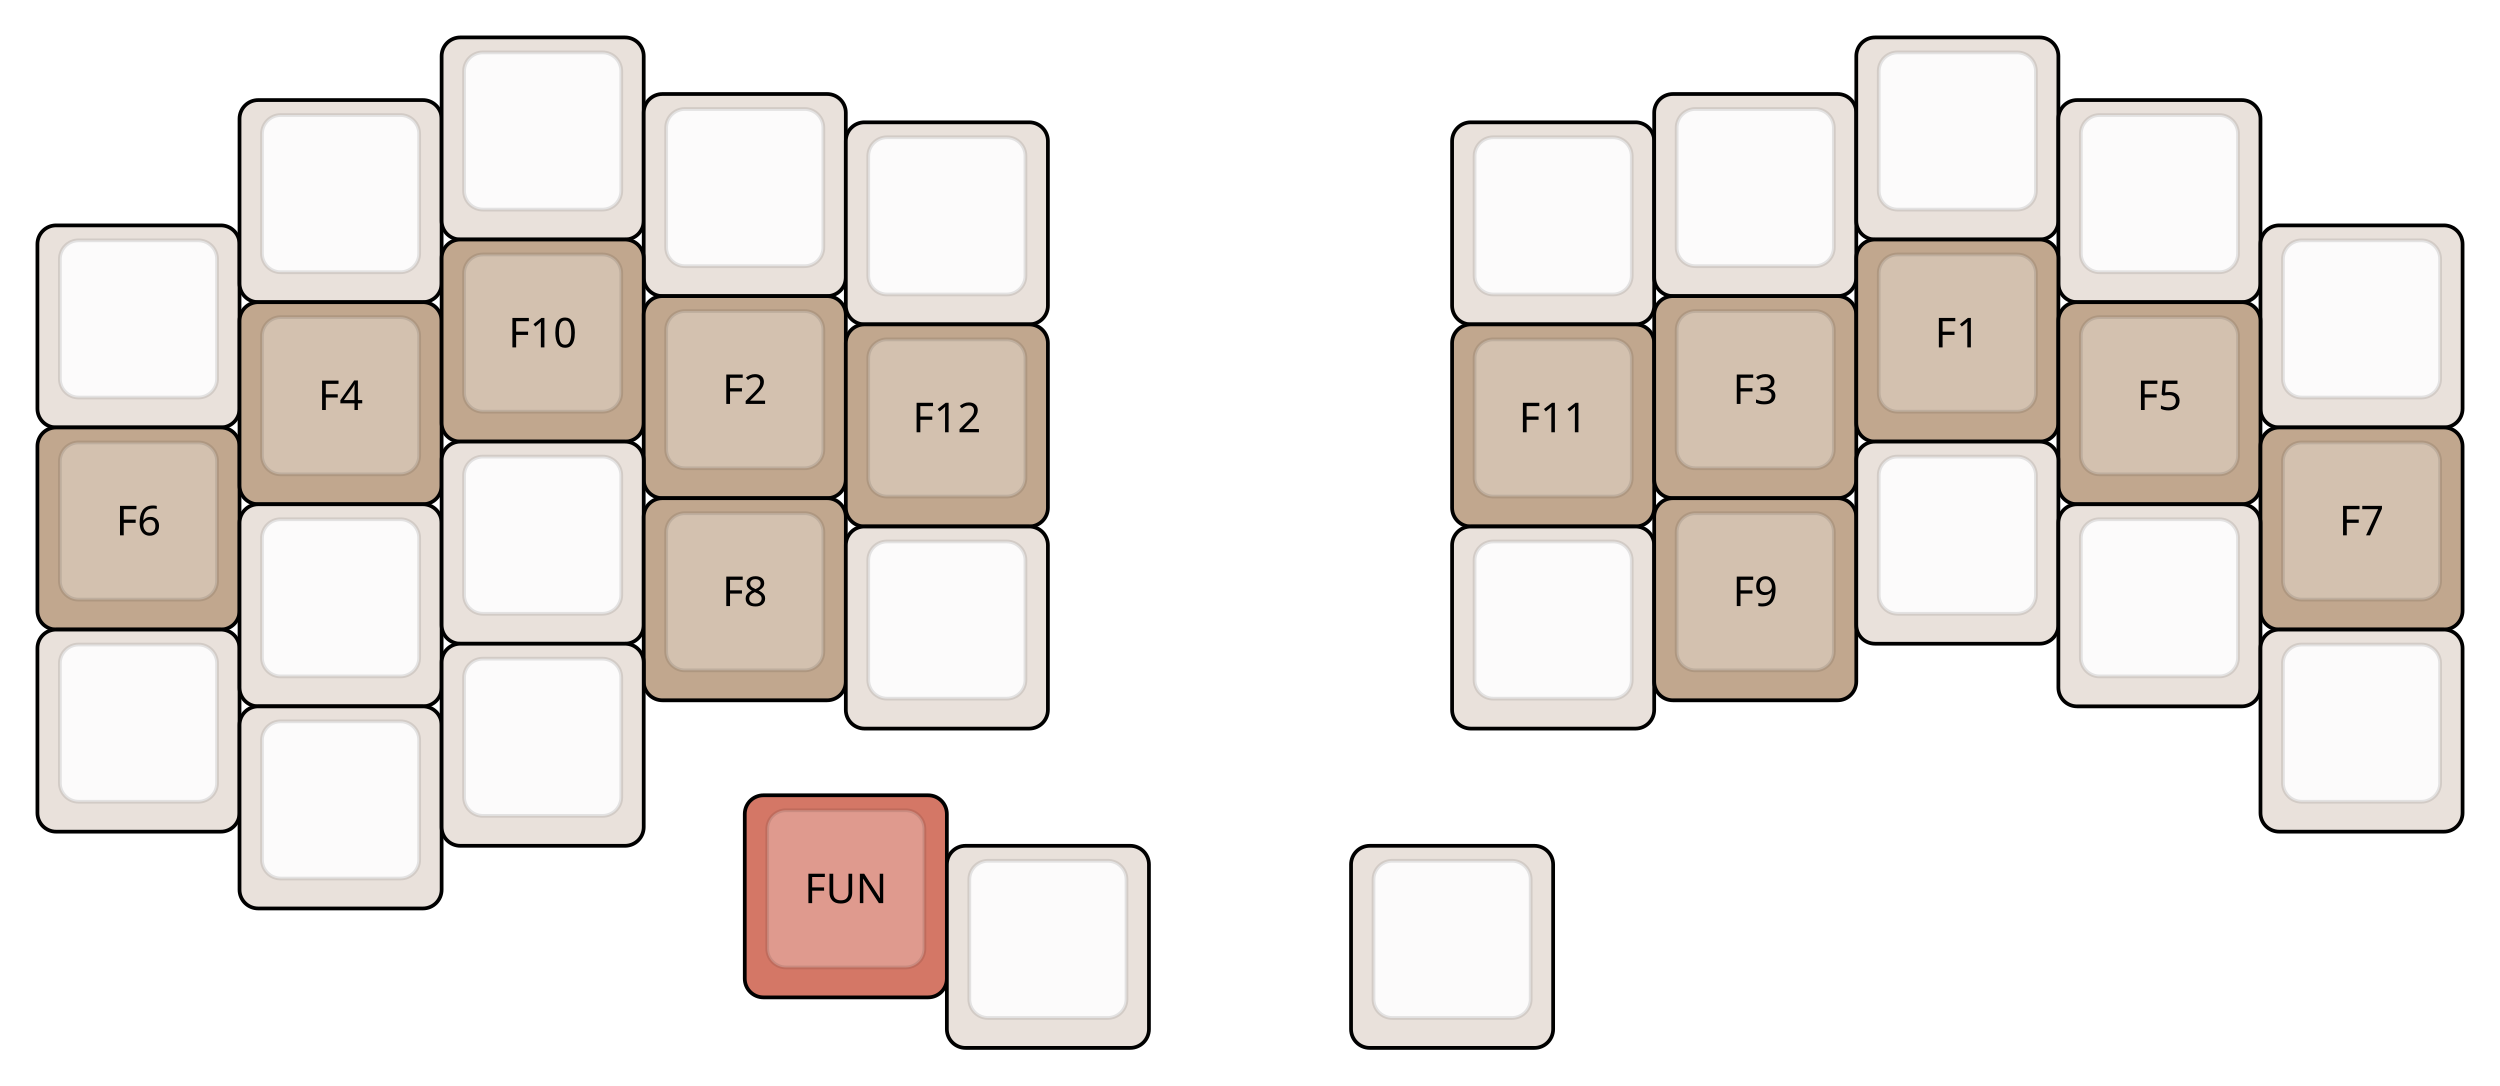
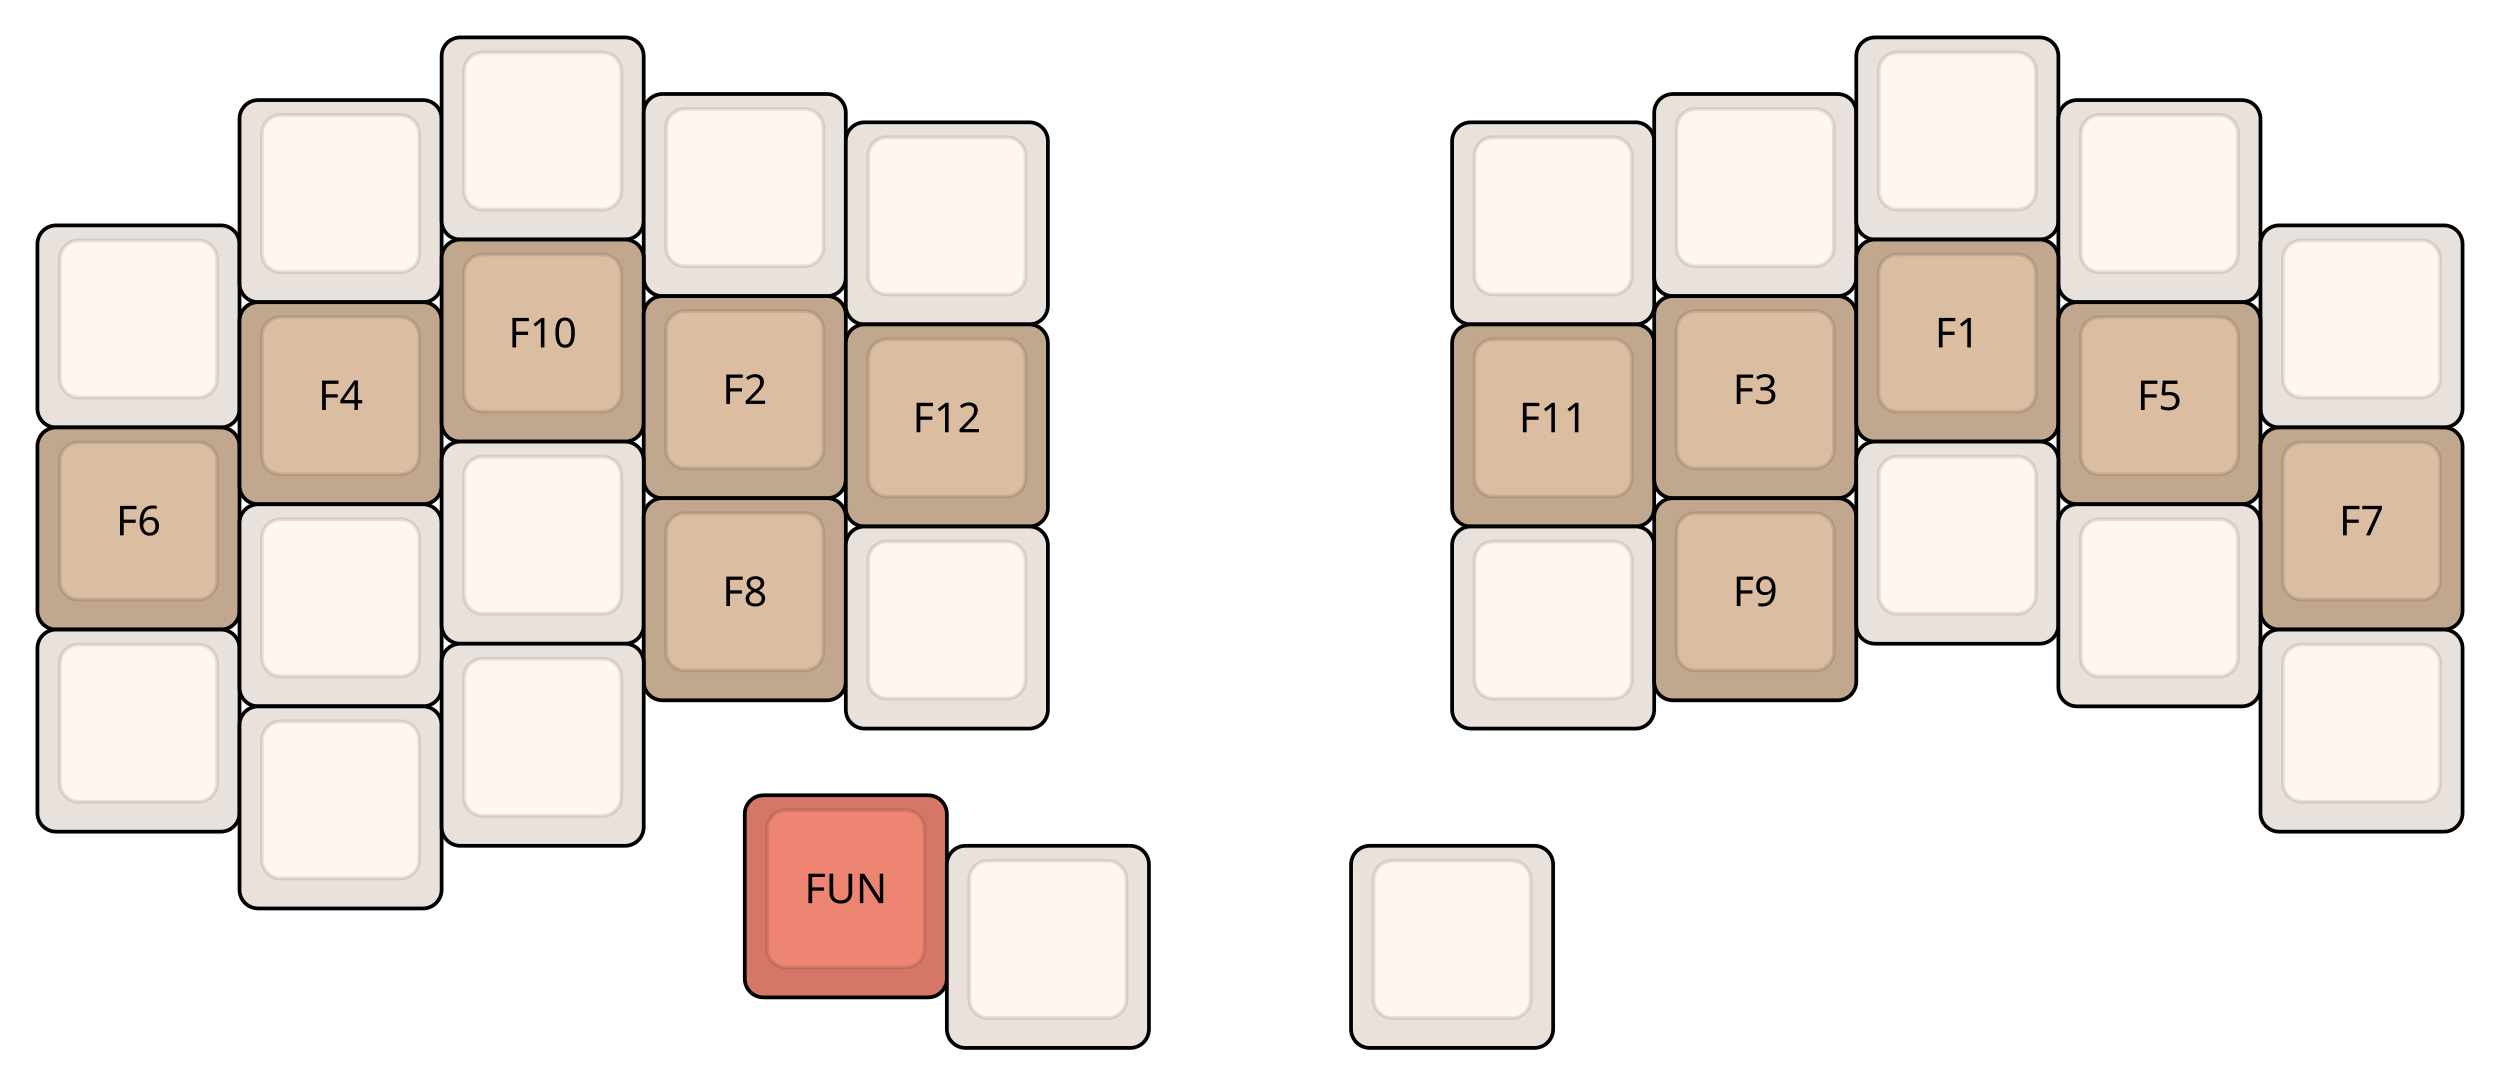
<svg xmlns="http://www.w3.org/2000/svg" width="668px" height="290x" viewBox="0 0 668 290">
  <style type="text/css">
    .keycap .border { stroke: black; stroke-width: 1; }
    .keycap .inner.border { stroke: rgba(0,0,0,.1); }
    .keycap { font-family: sans-serif; font-size: 11px}
    .keycap .sub { font-size: 9px}
  </style>
  <g class="keycap blank">
    <rect x="10" y="60.22" width="54" height="54" rx="5" fill="#e9e1db" class="outer border" />
-     <rect x="16" y="64.22" width="42" height="42" rx="5" fill="#fcfbfb" class="inner border" />
+     <rect x="16" y="64.22" width="42" height="42" rx="5" fill="#fff6f0" class="inner border" />
  </g>
  <g class="keycap blank">
    <rect x="64" y="26.74" width="54" height="54" rx="5" fill="#e9e1db" class="outer border" />
-     <rect x="70" y="30.74" width="42" height="42" rx="5" fill="#fcfbfb" class="inner border" />
+     <rect x="70" y="30.74" width="42" height="42" rx="5" fill="#fff6f0" class="inner border" />
  </g>
  <g class="keycap blank">
    <rect x="118" y="10" width="54" height="54" rx="5" fill="#e9e1db" class="outer border" />
-     <rect x="124" y="14" width="42" height="42" rx="5" fill="#fcfbfb" class="inner border" />
+     <rect x="124" y="14" width="42" height="42" rx="5" fill="#fff6f0" class="inner border" />
  </g>
  <g class="keycap blank">
    <rect x="172" y="25.12" width="54" height="54" rx="5" fill="#e9e1db" class="outer border" />
-     <rect x="178" y="29.12" width="42" height="42" rx="5" fill="#fcfbfb" class="inner border" />
+     <rect x="178" y="29.12" width="42" height="42" rx="5" fill="#fff6f0" class="inner border" />
  </g>
  <g class="keycap blank">
    <rect x="226" y="32.68" width="54" height="54" rx="5" fill="#e9e1db" class="outer border" />
-     <rect x="232" y="36.68" width="42" height="42" rx="5" fill="#fcfbfb" class="inner border" />
+     <rect x="232" y="36.68" width="42" height="42" rx="5" fill="#fff6f0" class="inner border" />
  </g>
  <g class="keycap blank">
    <rect x="388" y="32.68" width="54" height="54" rx="5" fill="#e9e1db" class="outer border" />
-     <rect x="394" y="36.68" width="42" height="42" rx="5" fill="#fcfbfb" class="inner border" />
+     <rect x="394" y="36.68" width="42" height="42" rx="5" fill="#fff6f0" class="inner border" />
  </g>
  <g class="keycap blank">
    <rect x="442" y="25.12" width="54" height="54" rx="5" fill="#e9e1db" class="outer border" />
-     <rect x="448" y="29.12" width="42" height="42" rx="5" fill="#fcfbfb" class="inner border" />
+     <rect x="448" y="29.12" width="42" height="42" rx="5" fill="#fff6f0" class="inner border" />
  </g>
  <g class="keycap blank">
    <rect x="496" y="10" width="54" height="54" rx="5" fill="#e9e1db" class="outer border" />
-     <rect x="502" y="14" width="42" height="42" rx="5" fill="#fcfbfb" class="inner border" />
+     <rect x="502" y="14" width="42" height="42" rx="5" fill="#fff6f0" class="inner border" />
  </g>
  <g class="keycap blank">
    <rect x="550" y="26.74" width="54" height="54" rx="5" fill="#e9e1db" class="outer border" />
-     <rect x="556" y="30.74" width="42" height="42" rx="5" fill="#fcfbfb" class="inner border" />
+     <rect x="556" y="30.74" width="42" height="42" rx="5" fill="#fff6f0" class="inner border" />
  </g>
  <g class="keycap blank">
    <rect x="604" y="60.22" width="54" height="54" rx="5" fill="#e9e1db" class="outer border" />
-     <rect x="610" y="64.22" width="42" height="42" rx="5" fill="#fcfbfb" class="inner border" />
+     <rect x="610" y="64.22" width="42" height="42" rx="5" fill="#fff6f0" class="inner border" />
  </g>
  <g class="keycap default">
    <rect x="10" y="114.22" width="54" height="54" rx="5" fill="#c1a78e" class="outer border" />
-     <rect x="16" y="118.22" width="42" height="42" rx="5" fill="#d3c1af" class="inner border" />
+     <rect x="16" y="118.22" width="42" height="42" rx="5" fill="#dbbda1" class="inner border" />
    <text x="37" y="139.22" text-anchor="middle" dominant-baseline="middle" class="main">
      <tspan x="37" dy="0">F6</tspan>
    </text>
  </g>
  <g class="keycap default">
    <rect x="64" y="80.74" width="54" height="54" rx="5" fill="#c1a78e" class="outer border" />
-     <rect x="70" y="84.74" width="42" height="42" rx="5" fill="#d3c1af" class="inner border" />
+     <rect x="70" y="84.74" width="42" height="42" rx="5" fill="#dbbda1" class="inner border" />
    <text x="91" y="105.74" text-anchor="middle" dominant-baseline="middle" class="main">
      <tspan x="91" dy="0">F4</tspan>
    </text>
  </g>
  <g class="keycap default">
    <rect x="118" y="64" width="54" height="54" rx="5" fill="#c1a78e" class="outer border" />
-     <rect x="124" y="68" width="42" height="42" rx="5" fill="#d3c1af" class="inner border" />
+     <rect x="124" y="68" width="42" height="42" rx="5" fill="#dbbda1" class="inner border" />
    <text x="145" y="89" text-anchor="middle" dominant-baseline="middle" class="main">
      <tspan x="145" dy="0">F10</tspan>
    </text>
  </g>
  <g class="keycap default">
    <rect x="172" y="79.12" width="54" height="54" rx="5" fill="#c1a78e" class="outer border" />
-     <rect x="178" y="83.12" width="42" height="42" rx="5" fill="#d3c1af" class="inner border" />
+     <rect x="178" y="83.12" width="42" height="42" rx="5" fill="#dbbda1" class="inner border" />
    <text x="199" y="104.12" text-anchor="middle" dominant-baseline="middle" class="main">
      <tspan x="199" dy="0">F2</tspan>
    </text>
  </g>
  <g class="keycap default">
    <rect x="226" y="86.68" width="54" height="54" rx="5" fill="#c1a78e" class="outer border" />
-     <rect x="232" y="90.68" width="42" height="42" rx="5" fill="#d3c1af" class="inner border" />
+     <rect x="232" y="90.68" width="42" height="42" rx="5" fill="#dbbda1" class="inner border" />
    <text x="253" y="111.68" text-anchor="middle" dominant-baseline="middle" class="main">
      <tspan x="253" dy="0">F12</tspan>
    </text>
  </g>
  <g class="keycap default">
    <rect x="388" y="86.68" width="54" height="54" rx="5" fill="#c1a78e" class="outer border" />
-     <rect x="394" y="90.68" width="42" height="42" rx="5" fill="#d3c1af" class="inner border" />
+     <rect x="394" y="90.68" width="42" height="42" rx="5" fill="#dbbda1" class="inner border" />
    <text x="415" y="111.68" text-anchor="middle" dominant-baseline="middle" class="main">
      <tspan x="415" dy="0">F11</tspan>
    </text>
  </g>
  <g class="keycap default">
    <rect x="442" y="79.12" width="54" height="54" rx="5" fill="#c1a78e" class="outer border" />
-     <rect x="448" y="83.12" width="42" height="42" rx="5" fill="#d3c1af" class="inner border" />
+     <rect x="448" y="83.12" width="42" height="42" rx="5" fill="#dbbda1" class="inner border" />
    <text x="469" y="104.12" text-anchor="middle" dominant-baseline="middle" class="main">
      <tspan x="469" dy="0">F3</tspan>
    </text>
  </g>
  <g class="keycap default">
    <rect x="496" y="64" width="54" height="54" rx="5" fill="#c1a78e" class="outer border" />
-     <rect x="502" y="68" width="42" height="42" rx="5" fill="#d3c1af" class="inner border" />
+     <rect x="502" y="68" width="42" height="42" rx="5" fill="#dbbda1" class="inner border" />
    <text x="523" y="89" text-anchor="middle" dominant-baseline="middle" class="main">
      <tspan x="523" dy="0">F1</tspan>
    </text>
  </g>
  <g class="keycap default">
    <rect x="550" y="80.74" width="54" height="54" rx="5" fill="#c1a78e" class="outer border" />
-     <rect x="556" y="84.74" width="42" height="42" rx="5" fill="#d3c1af" class="inner border" />
+     <rect x="556" y="84.74" width="42" height="42" rx="5" fill="#dbbda1" class="inner border" />
    <text x="577" y="105.74" text-anchor="middle" dominant-baseline="middle" class="main">
      <tspan x="577" dy="0">F5</tspan>
    </text>
  </g>
  <g class="keycap default">
    <rect x="604" y="114.22" width="54" height="54" rx="5" fill="#c1a78e" class="outer border" />
-     <rect x="610" y="118.22" width="42" height="42" rx="5" fill="#d3c1af" class="inner border" />
+     <rect x="610" y="118.22" width="42" height="42" rx="5" fill="#dbbda1" class="inner border" />
    <text x="631" y="139.22" text-anchor="middle" dominant-baseline="middle" class="main">
      <tspan x="631" dy="0">F7</tspan>
    </text>
  </g>
  <g class="keycap blank">
    <rect x="10" y="168.22" width="54" height="54" rx="5" fill="#e9e1db" class="outer border" />
-     <rect x="16" y="172.22" width="42" height="42" rx="5" fill="#fcfbfb" class="inner border" />
+     <rect x="16" y="172.22" width="42" height="42" rx="5" fill="#fff6f0" class="inner border" />
  </g>
  <g class="keycap blank">
    <rect x="64" y="134.74" width="54" height="54" rx="5" fill="#e9e1db" class="outer border" />
-     <rect x="70" y="138.74" width="42" height="42" rx="5" fill="#fcfbfb" class="inner border" />
+     <rect x="70" y="138.74" width="42" height="42" rx="5" fill="#fff6f0" class="inner border" />
  </g>
  <g class="keycap blank">
    <rect x="118" y="118" width="54" height="54" rx="5" fill="#e9e1db" class="outer border" />
-     <rect x="124" y="122" width="42" height="42" rx="5" fill="#fcfbfb" class="inner border" />
+     <rect x="124" y="122" width="42" height="42" rx="5" fill="#fff6f0" class="inner border" />
  </g>
  <g class="keycap default">
    <rect x="172" y="133.12" width="54" height="54" rx="5" fill="#c1a78e" class="outer border" />
-     <rect x="178" y="137.12" width="42" height="42" rx="5" fill="#d3c1af" class="inner border" />
+     <rect x="178" y="137.12" width="42" height="42" rx="5" fill="#dbbda1" class="inner border" />
    <text x="199" y="158.12" text-anchor="middle" dominant-baseline="middle" class="main">
      <tspan x="199" dy="0">F8</tspan>
    </text>
  </g>
  <g class="keycap blank">
    <rect x="226" y="140.68" width="54" height="54" rx="5" fill="#e9e1db" class="outer border" />
-     <rect x="232" y="144.68" width="42" height="42" rx="5" fill="#fcfbfb" class="inner border" />
+     <rect x="232" y="144.68" width="42" height="42" rx="5" fill="#fff6f0" class="inner border" />
  </g>
  <g class="keycap blank">
    <rect x="388" y="140.68" width="54" height="54" rx="5" fill="#e9e1db" class="outer border" />
-     <rect x="394" y="144.68" width="42" height="42" rx="5" fill="#fcfbfb" class="inner border" />
+     <rect x="394" y="144.68" width="42" height="42" rx="5" fill="#fff6f0" class="inner border" />
  </g>
  <g class="keycap default">
    <rect x="442" y="133.12" width="54" height="54" rx="5" fill="#c1a78e" class="outer border" />
-     <rect x="448" y="137.12" width="42" height="42" rx="5" fill="#d3c1af" class="inner border" />
+     <rect x="448" y="137.12" width="42" height="42" rx="5" fill="#dbbda1" class="inner border" />
    <text x="469" y="158.12" text-anchor="middle" dominant-baseline="middle" class="main">
      <tspan x="469" dy="0">F9</tspan>
    </text>
  </g>
  <g class="keycap blank">
    <rect x="496" y="118" width="54" height="54" rx="5" fill="#e9e1db" class="outer border" />
-     <rect x="502" y="122" width="42" height="42" rx="5" fill="#fcfbfb" class="inner border" />
+     <rect x="502" y="122" width="42" height="42" rx="5" fill="#fff6f0" class="inner border" />
  </g>
  <g class="keycap blank">
    <rect x="550" y="134.74" width="54" height="54" rx="5" fill="#e9e1db" class="outer border" />
-     <rect x="556" y="138.74" width="42" height="42" rx="5" fill="#fcfbfb" class="inner border" />
+     <rect x="556" y="138.74" width="42" height="42" rx="5" fill="#fff6f0" class="inner border" />
  </g>
  <g class="keycap blank">
    <rect x="604" y="168.22" width="54" height="54" rx="5" fill="#e9e1db" class="outer border" />
-     <rect x="610" y="172.22" width="42" height="42" rx="5" fill="#fcfbfb" class="inner border" />
+     <rect x="610" y="172.22" width="42" height="42" rx="5" fill="#fff6f0" class="inner border" />
  </g>
  <g class="keycap blank">
    <rect x="64" y="188.74" width="54" height="54" rx="5" fill="#e9e1db" class="outer border" />
-     <rect x="70" y="192.74" width="42" height="42" rx="5" fill="#fcfbfb" class="inner border" />
+     <rect x="70" y="192.74" width="42" height="42" rx="5" fill="#fff6f0" class="inner border" />
  </g>
  <g class="keycap blank">
    <rect x="118" y="172" width="54" height="54" rx="5" fill="#e9e1db" class="outer border" />
-     <rect x="124" y="176" width="42" height="42" rx="5" fill="#fcfbfb" class="inner border" />
+     <rect x="124" y="176" width="42" height="42" rx="5" fill="#fff6f0" class="inner border" />
  </g>
  <g class="keycap active_layer">
    <rect x="199" y="212.5" width="54" height="54" rx="5" fill="#d47766" class="outer border" />
-     <rect x="205" y="216.5" width="42" height="42" rx="5" fill="#df9a8e" class="inner border" />
+     <rect x="205" y="216.5" width="42" height="42" rx="5" fill="#ee8572" class="inner border" />
    <text x="226" y="237.5" text-anchor="middle" dominant-baseline="middle" class="main">
      <tspan x="226" dy="0">FUN</tspan>
    </text>
  </g>
  <g class="keycap blank">
    <rect x="253" y="226" width="54" height="54" rx="5" fill="#e9e1db" class="outer border" />
-     <rect x="259" y="230" width="42" height="42" rx="5" fill="#fcfbfb" class="inner border" />
+     <rect x="259" y="230" width="42" height="42" rx="5" fill="#fff6f0" class="inner border" />
  </g>
  <g class="keycap blank">
    <rect x="361" y="226" width="54" height="54" rx="5" fill="#e9e1db" class="outer border" />
-     <rect x="367" y="230" width="42" height="42" rx="5" fill="#fcfbfb" class="inner border" />
+     <rect x="367" y="230" width="42" height="42" rx="5" fill="#fff6f0" class="inner border" />
  </g>
</svg>
